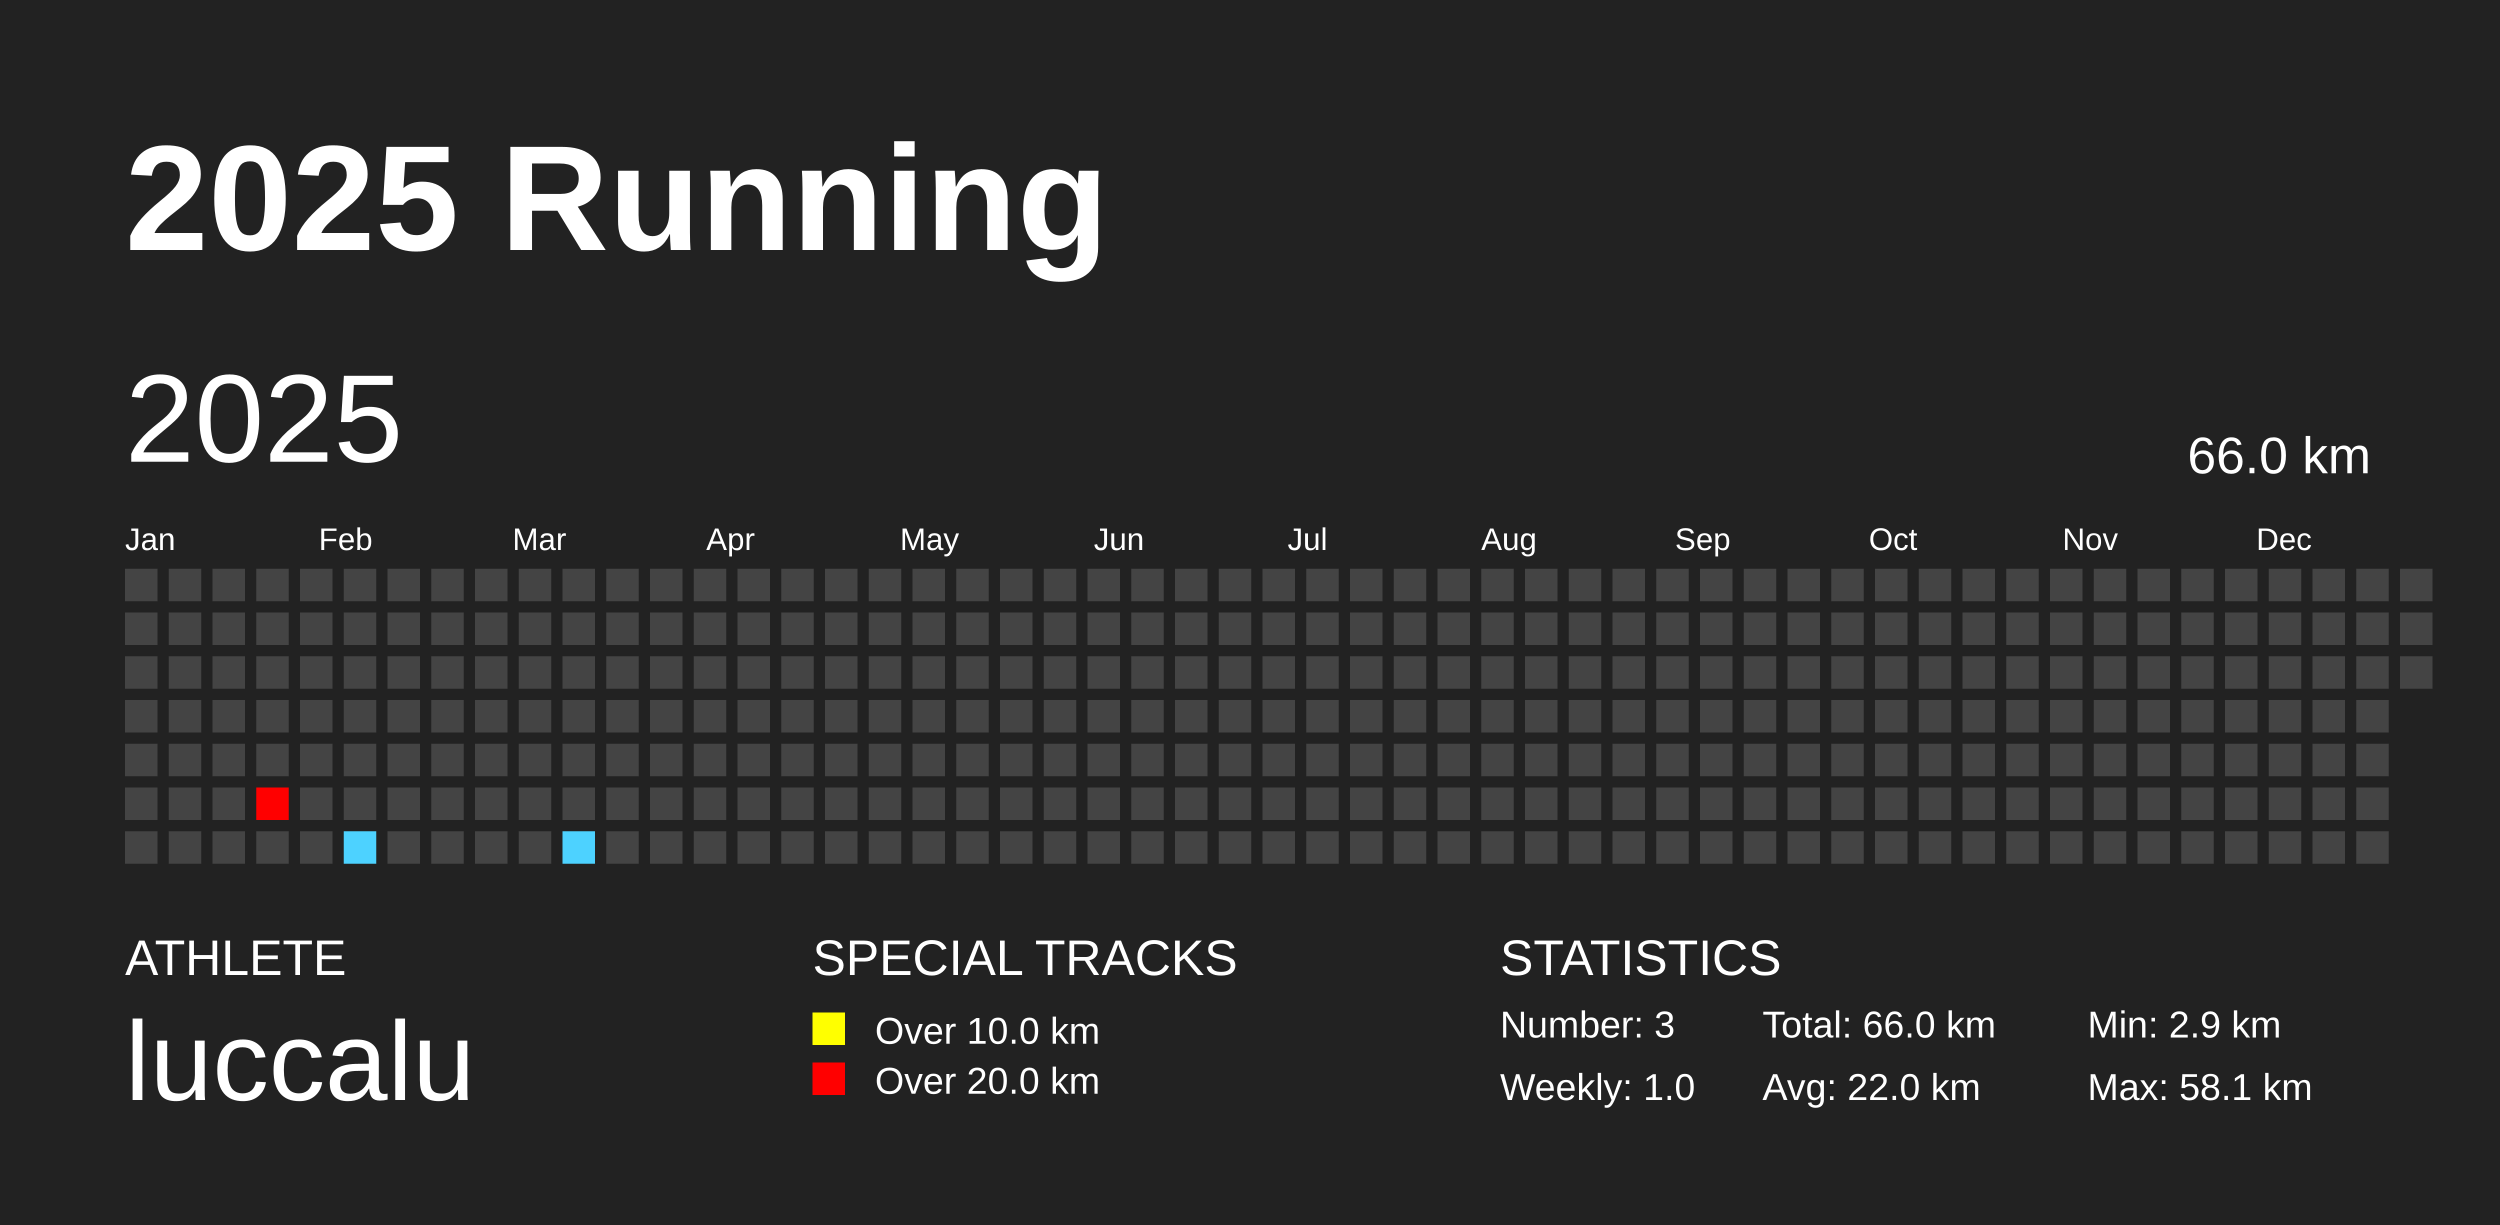
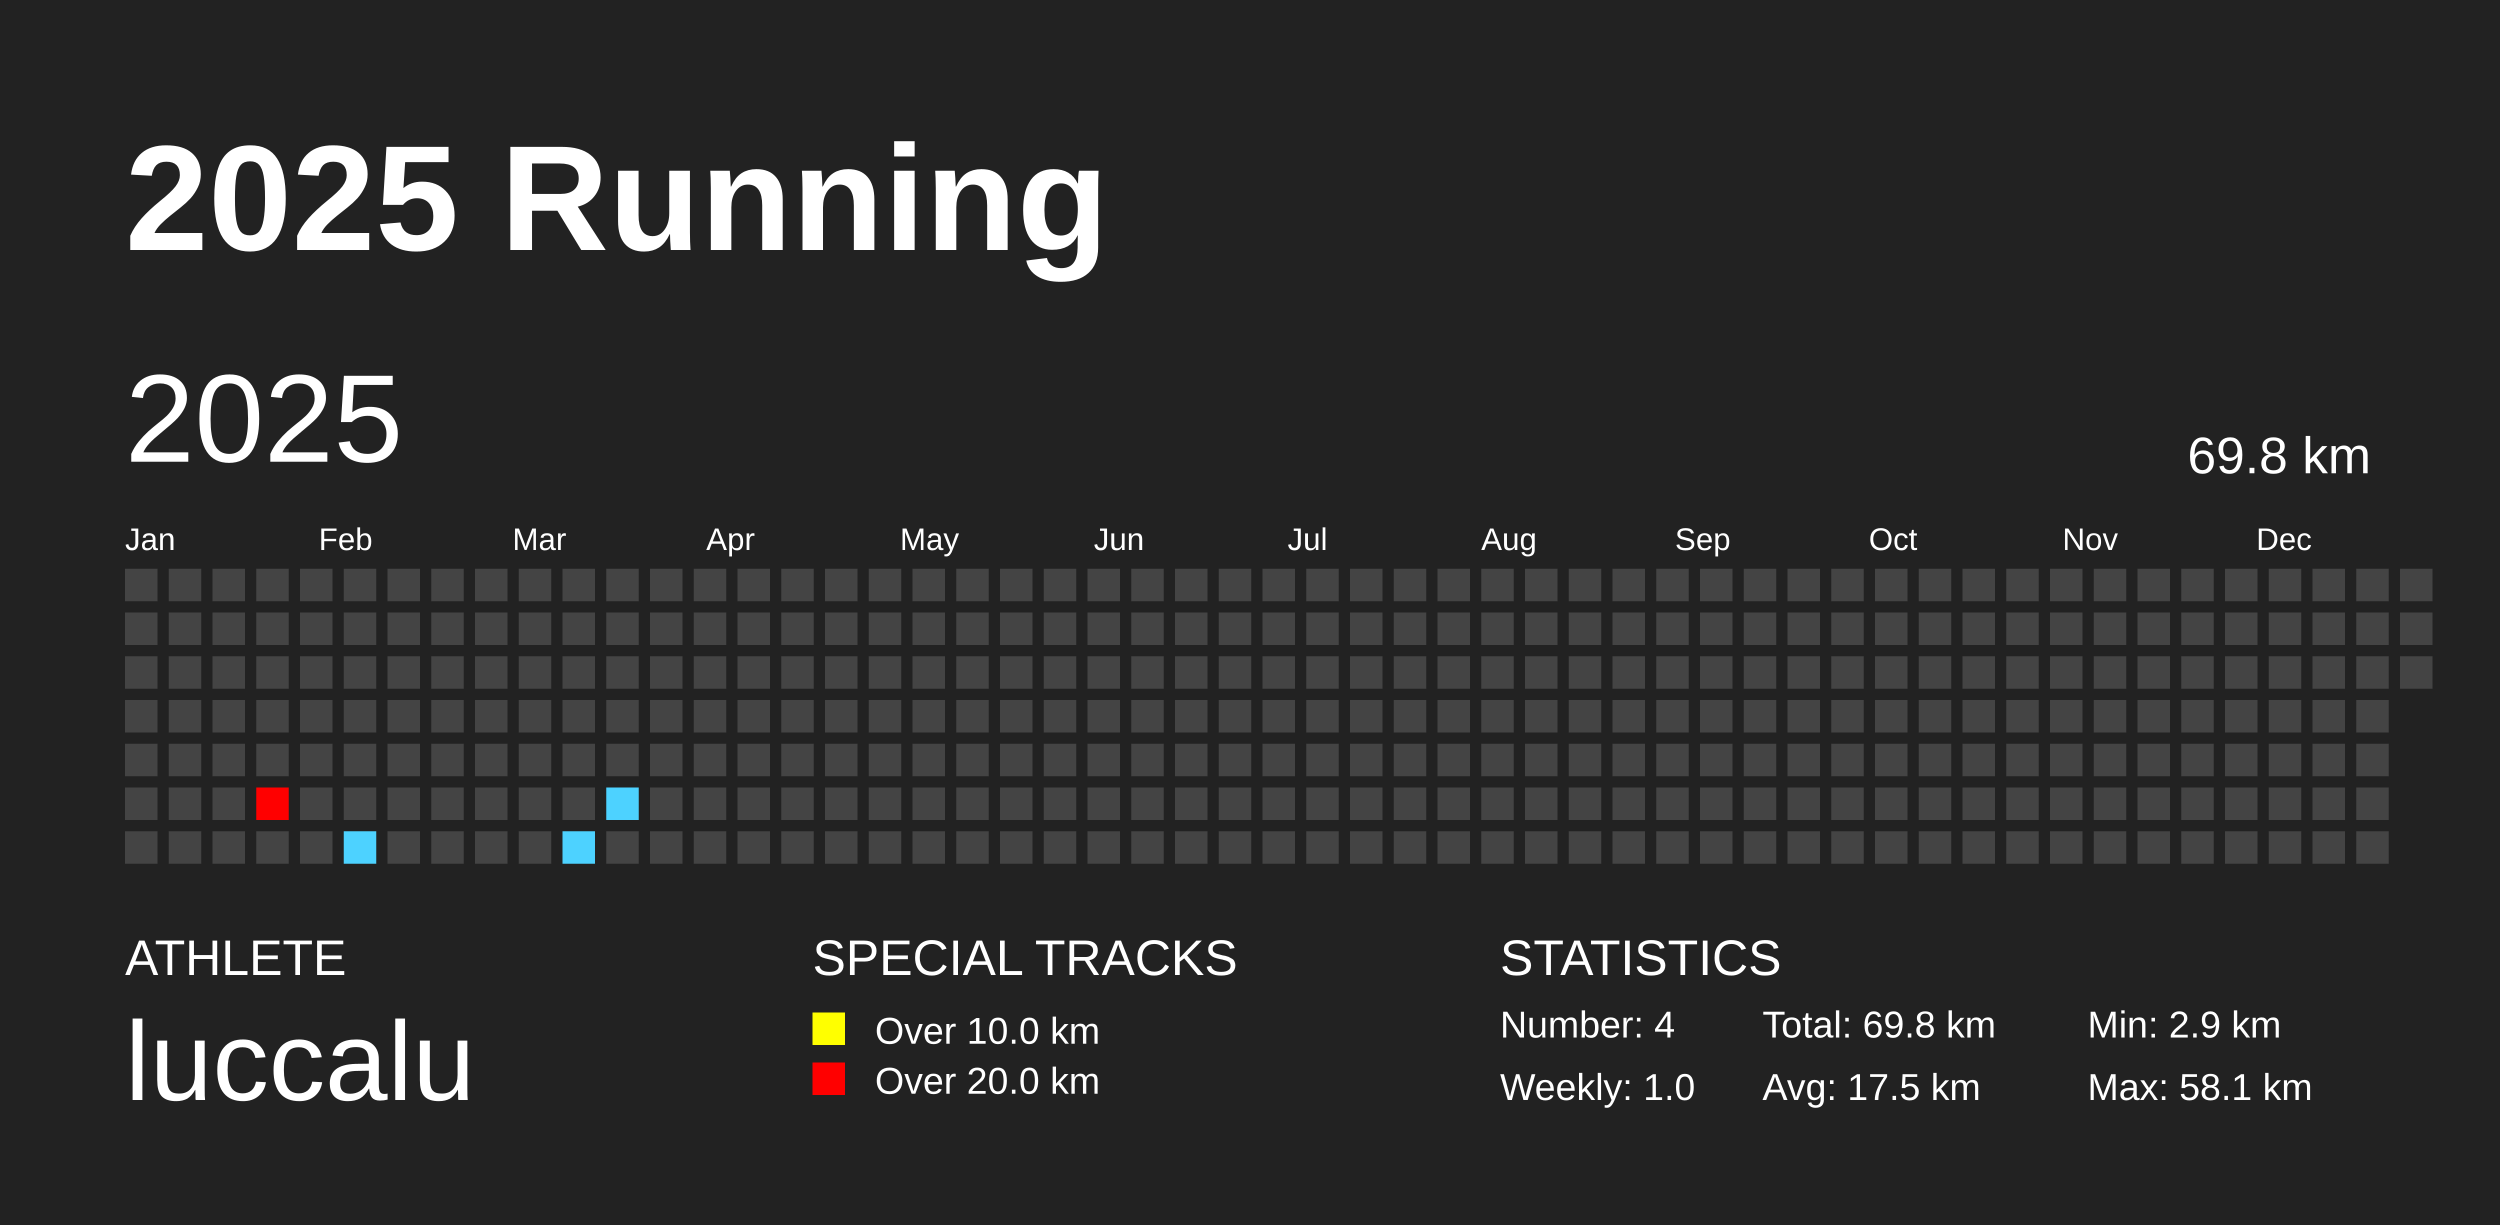
<svg xmlns="http://www.w3.org/2000/svg" baseProfile="full" height="98mm" version="1.1" viewBox="0,0,200,98" width="200mm">
  <defs />
  <rect fill="#222222" height="98" width="200" x="0" y="0" />
  <text fill="#FFFFFF" style="font-size:12px; font-family:Arial; font-weight:bold;" x="10" y="20">2025 Running</text>
  <text fill="#FFFFFF" style="font-size:4px; font-family:Arial" x="10" y="78">ATHLETE</text>
  <text fill="#FFFFFF" style="font-size:9px; font-family:Arial" x="10" y="88">luccalu</text>
  <text fill="#FFFFFF" style="font-size:4px; font-family:Arial" x="65" y="78">SPECIAL TRACKS</text>
  <rect fill="yellow" height="2.6" width="2.6" x="65" y="81" />
  <text fill="#FFFFFF" style="font-size:3px; font-family:Arial" x="70" y="83.5">Over 10.0 km</text>
  <rect fill="red" height="2.6" width="2.6" x="65" y="85" />
  <text fill="#FFFFFF" style="font-size:3px; font-family:Arial" x="70" y="87.5">Over 20.0 km</text>
  <text fill="#FFFFFF" style="font-size:4px; font-family:Arial" x="120" y="78">STATISTICS</text>
-   <text fill="#FFFFFF" style="font-size:3px; font-family:Arial" x="120" y="83">Number: 3</text>
+   <text fill="#FFFFFF" style="font-size:3px; font-family:Arial" x="120" y="83">Number: 4</text>
  <text fill="#FFFFFF" style="font-size:3px; font-family:Arial" x="120" y="88">Weekly: 1.0</text>
-   <text fill="#FFFFFF" style="font-size:3px; font-family:Arial" x="141" y="83">Total: 66.0 km</text>
-   <text fill="#FFFFFF" style="font-size:3px; font-family:Arial" x="141" y="88">Avg: 22.0 km</text>
+   <text fill="#FFFFFF" style="font-size:3px; font-family:Arial" x="141" y="83">Total: 69.8 km</text>
+   <text fill="#FFFFFF" style="font-size:3px; font-family:Arial" x="141" y="88">Avg: 17.5 km</text>
  <text fill="#FFFFFF" style="font-size:3px; font-family:Arial" x="167" y="83">Min: 2.9 km</text>
  <text fill="#FFFFFF" style="font-size:3px; font-family:Arial" x="167" y="88">Max: 58.1 km</text>
  <text dominant-baseline="hanging" fill="#FFFFFF" style="font-size:10.0px; font-family:Arial;" x="10" y="30">2025</text>
-   <text dominant-baseline="hanging" fill="#FFFFFF" style="font-size:4.125px; font-family:Arial;" x="175" y="35">66.0 km</text>
+   <text dominant-baseline="hanging" fill="#FFFFFF" style="font-size:4.125px; font-family:Arial;" x="175" y="35">69.8 km</text>
  <text fill="#FFFFFF" style="font-size:2.5px; font-family:Arial" x="10.0" y="44">Jan</text>
  <text fill="#FFFFFF" style="font-size:2.5px; font-family:Arial" x="25.5" y="44">Feb</text>
  <text fill="#FFFFFF" style="font-size:2.5px; font-family:Arial" x="41.0" y="44">Mar</text>
  <text fill="#FFFFFF" style="font-size:2.5px; font-family:Arial" x="56.5" y="44">Apr</text>
  <text fill="#FFFFFF" style="font-size:2.5px; font-family:Arial" x="72.0" y="44">May</text>
  <text fill="#FFFFFF" style="font-size:2.5px; font-family:Arial" x="87.5" y="44">Jun</text>
  <text fill="#FFFFFF" style="font-size:2.5px; font-family:Arial" x="103.0" y="44">Jul</text>
  <text fill="#FFFFFF" style="font-size:2.5px; font-family:Arial" x="118.5" y="44">Aug</text>
  <text fill="#FFFFFF" style="font-size:2.5px; font-family:Arial" x="134.0" y="44">Sep</text>
  <text fill="#FFFFFF" style="font-size:2.5px; font-family:Arial" x="149.5" y="44">Oct</text>
  <text fill="#FFFFFF" style="font-size:2.5px; font-family:Arial" x="165.0" y="44">Nov</text>
  <text fill="#FFFFFF" style="font-size:2.5px; font-family:Arial" x="180.5" y="44">Dec</text>
  <rect fill="#444444" height="2.6" width="2.6" x="10.0" y="45.5" />
  <rect fill="#444444" height="2.6" width="2.6" x="10.0" y="49.0" />
  <rect fill="#444444" height="2.6" width="2.6" x="10.0" y="52.5" />
  <rect fill="#444444" height="2.6" width="2.6" x="10.0" y="56.0" />
  <rect fill="#444444" height="2.6" width="2.6" x="10.0" y="59.5" />
  <rect fill="#444444" height="2.6" width="2.6" x="10.0" y="63.0" />
  <rect fill="#444444" height="2.6" width="2.6" x="10.0" y="66.5" />
  <rect fill="#444444" height="2.6" width="2.6" x="13.5" y="45.5" />
  <rect fill="#444444" height="2.6" width="2.6" x="13.5" y="49.0" />
  <rect fill="#444444" height="2.6" width="2.6" x="13.5" y="52.5" />
  <rect fill="#444444" height="2.6" width="2.6" x="13.5" y="56.0" />
  <rect fill="#444444" height="2.6" width="2.6" x="13.5" y="59.5" />
  <rect fill="#444444" height="2.6" width="2.6" x="13.5" y="63.0" />
  <rect fill="#444444" height="2.6" width="2.6" x="13.5" y="66.5" />
  <rect fill="#444444" height="2.6" width="2.6" x="17.0" y="45.5" />
  <rect fill="#444444" height="2.6" width="2.6" x="17.0" y="49.0" />
  <rect fill="#444444" height="2.6" width="2.6" x="17.0" y="52.5" />
  <rect fill="#444444" height="2.6" width="2.6" x="17.0" y="56.0" />
  <rect fill="#444444" height="2.6" width="2.6" x="17.0" y="59.5" />
  <rect fill="#444444" height="2.6" width="2.6" x="17.0" y="63.0" />
  <rect fill="#444444" height="2.6" width="2.6" x="17.0" y="66.5" />
  <rect fill="#444444" height="2.6" width="2.6" x="20.5" y="45.5" />
  <rect fill="#444444" height="2.6" width="2.6" x="20.5" y="49.0" />
  <rect fill="#444444" height="2.6" width="2.6" x="20.5" y="52.5" />
  <rect fill="#444444" height="2.6" width="2.6" x="20.5" y="56.0" />
  <rect fill="#444444" height="2.6" width="2.6" x="20.5" y="59.5" />
  <rect fill="red" height="2.6" width="2.6" x="20.5" y="63.0" />
  <rect fill="#444444" height="2.6" width="2.6" x="20.5" y="66.5" />
  <rect fill="#444444" height="2.6" width="2.6" x="24.0" y="45.5" />
  <rect fill="#444444" height="2.6" width="2.6" x="24.0" y="49.0" />
  <rect fill="#444444" height="2.6" width="2.6" x="24.0" y="52.5" />
  <rect fill="#444444" height="2.6" width="2.6" x="24.0" y="56.0" />
  <rect fill="#444444" height="2.6" width="2.6" x="24.0" y="59.5" />
  <rect fill="#444444" height="2.6" width="2.6" x="24.0" y="63.0" />
  <rect fill="#444444" height="2.6" width="2.6" x="24.0" y="66.5" />
  <rect fill="#444444" height="2.6" width="2.6" x="27.5" y="45.5" />
  <rect fill="#444444" height="2.6" width="2.6" x="27.5" y="49.0" />
  <rect fill="#444444" height="2.6" width="2.6" x="27.5" y="52.5" />
  <rect fill="#444444" height="2.6" width="2.6" x="27.5" y="56.0" />
  <rect fill="#444444" height="2.6" width="2.6" x="27.5" y="59.5" />
  <rect fill="#444444" height="2.6" width="2.6" x="27.5" y="63.0" />
  <rect fill="#4dd2ff" height="2.6" width="2.6" x="27.5" y="66.5" />
  <rect fill="#444444" height="2.6" width="2.6" x="31.0" y="45.5" />
  <rect fill="#444444" height="2.6" width="2.6" x="31.0" y="49.0" />
  <rect fill="#444444" height="2.6" width="2.6" x="31.0" y="52.5" />
  <rect fill="#444444" height="2.6" width="2.6" x="31.0" y="56.0" />
  <rect fill="#444444" height="2.6" width="2.6" x="31.0" y="59.5" />
  <rect fill="#444444" height="2.6" width="2.6" x="31.0" y="63.0" />
  <rect fill="#444444" height="2.6" width="2.6" x="31.0" y="66.5" />
  <rect fill="#444444" height="2.6" width="2.6" x="34.5" y="45.5" />
  <rect fill="#444444" height="2.6" width="2.6" x="34.5" y="49.0" />
  <rect fill="#444444" height="2.6" width="2.6" x="34.5" y="52.5" />
  <rect fill="#444444" height="2.6" width="2.6" x="34.5" y="56.0" />
  <rect fill="#444444" height="2.6" width="2.6" x="34.5" y="59.5" />
  <rect fill="#444444" height="2.6" width="2.6" x="34.5" y="63.0" />
  <rect fill="#444444" height="2.6" width="2.6" x="34.5" y="66.5" />
  <rect fill="#444444" height="2.6" width="2.6" x="38.0" y="45.5" />
  <rect fill="#444444" height="2.6" width="2.6" x="38.0" y="49.0" />
  <rect fill="#444444" height="2.6" width="2.6" x="38.0" y="52.5" />
  <rect fill="#444444" height="2.6" width="2.6" x="38.0" y="56.0" />
  <rect fill="#444444" height="2.6" width="2.6" x="38.0" y="59.5" />
  <rect fill="#444444" height="2.6" width="2.6" x="38.0" y="63.0" />
  <rect fill="#444444" height="2.6" width="2.6" x="38.0" y="66.5" />
  <rect fill="#444444" height="2.6" width="2.6" x="41.5" y="45.5" />
  <rect fill="#444444" height="2.6" width="2.6" x="41.5" y="49.0" />
  <rect fill="#444444" height="2.6" width="2.6" x="41.5" y="52.5" />
  <rect fill="#444444" height="2.6" width="2.6" x="41.5" y="56.0" />
  <rect fill="#444444" height="2.6" width="2.6" x="41.5" y="59.5" />
  <rect fill="#444444" height="2.6" width="2.6" x="41.5" y="63.0" />
  <rect fill="#444444" height="2.6" width="2.6" x="41.5" y="66.5" />
  <rect fill="#444444" height="2.6" width="2.6" x="45.0" y="45.5" />
  <rect fill="#444444" height="2.6" width="2.6" x="45.0" y="49.0" />
  <rect fill="#444444" height="2.6" width="2.6" x="45.0" y="52.5" />
  <rect fill="#444444" height="2.6" width="2.6" x="45.0" y="56.0" />
  <rect fill="#444444" height="2.6" width="2.6" x="45.0" y="59.5" />
  <rect fill="#444444" height="2.6" width="2.6" x="45.0" y="63.0" />
  <rect fill="#4dd2ff" height="2.6" width="2.6" x="45.0" y="66.5" />
  <rect fill="#444444" height="2.6" width="2.6" x="48.5" y="45.5" />
  <rect fill="#444444" height="2.6" width="2.6" x="48.5" y="49.0" />
  <rect fill="#444444" height="2.6" width="2.6" x="48.5" y="52.5" />
  <rect fill="#444444" height="2.6" width="2.6" x="48.5" y="56.0" />
  <rect fill="#444444" height="2.6" width="2.6" x="48.5" y="59.5" />
-   <rect fill="#444444" height="2.6" width="2.6" x="48.5" y="63.0" />
+   <rect fill="#4dd2ff" height="2.6" width="2.6" x="48.5" y="63.0" />
  <rect fill="#444444" height="2.6" width="2.6" x="48.5" y="66.5" />
  <rect fill="#444444" height="2.6" width="2.6" x="52.0" y="45.5" />
  <rect fill="#444444" height="2.6" width="2.6" x="52.0" y="49.0" />
  <rect fill="#444444" height="2.6" width="2.6" x="52.0" y="52.5" />
  <rect fill="#444444" height="2.6" width="2.6" x="52.0" y="56.0" />
  <rect fill="#444444" height="2.6" width="2.6" x="52.0" y="59.5" />
  <rect fill="#444444" height="2.6" width="2.6" x="52.0" y="63.0" />
  <rect fill="#444444" height="2.6" width="2.6" x="52.0" y="66.5" />
  <rect fill="#444444" height="2.6" width="2.6" x="55.5" y="45.5" />
  <rect fill="#444444" height="2.6" width="2.6" x="55.5" y="49.0" />
  <rect fill="#444444" height="2.6" width="2.6" x="55.5" y="52.5" />
  <rect fill="#444444" height="2.6" width="2.6" x="55.5" y="56.0" />
  <rect fill="#444444" height="2.6" width="2.6" x="55.5" y="59.5" />
  <rect fill="#444444" height="2.6" width="2.6" x="55.5" y="63.0" />
  <rect fill="#444444" height="2.6" width="2.6" x="55.5" y="66.5" />
  <rect fill="#444444" height="2.6" width="2.6" x="59.0" y="45.5" />
  <rect fill="#444444" height="2.6" width="2.6" x="59.0" y="49.0" />
  <rect fill="#444444" height="2.6" width="2.6" x="59.0" y="52.5" />
  <rect fill="#444444" height="2.6" width="2.6" x="59.0" y="56.0" />
  <rect fill="#444444" height="2.6" width="2.6" x="59.0" y="59.5" />
  <rect fill="#444444" height="2.6" width="2.6" x="59.0" y="63.0" />
  <rect fill="#444444" height="2.6" width="2.6" x="59.0" y="66.5" />
  <rect fill="#444444" height="2.6" width="2.6" x="62.5" y="45.5" />
  <rect fill="#444444" height="2.6" width="2.6" x="62.5" y="49.0" />
  <rect fill="#444444" height="2.6" width="2.6" x="62.5" y="52.5" />
  <rect fill="#444444" height="2.6" width="2.6" x="62.5" y="56.0" />
  <rect fill="#444444" height="2.6" width="2.6" x="62.5" y="59.5" />
  <rect fill="#444444" height="2.6" width="2.6" x="62.5" y="63.0" />
  <rect fill="#444444" height="2.6" width="2.6" x="62.5" y="66.5" />
  <rect fill="#444444" height="2.6" width="2.6" x="66.0" y="45.5" />
  <rect fill="#444444" height="2.6" width="2.6" x="66.0" y="49.0" />
  <rect fill="#444444" height="2.6" width="2.6" x="66.0" y="52.5" />
  <rect fill="#444444" height="2.6" width="2.6" x="66.0" y="56.0" />
  <rect fill="#444444" height="2.6" width="2.6" x="66.0" y="59.5" />
  <rect fill="#444444" height="2.6" width="2.6" x="66.0" y="63.0" />
  <rect fill="#444444" height="2.6" width="2.6" x="66.0" y="66.5" />
  <rect fill="#444444" height="2.6" width="2.6" x="69.5" y="45.5" />
  <rect fill="#444444" height="2.6" width="2.6" x="69.5" y="49.0" />
  <rect fill="#444444" height="2.6" width="2.6" x="69.5" y="52.5" />
  <rect fill="#444444" height="2.6" width="2.6" x="69.5" y="56.0" />
  <rect fill="#444444" height="2.6" width="2.6" x="69.5" y="59.5" />
  <rect fill="#444444" height="2.6" width="2.6" x="69.5" y="63.0" />
  <rect fill="#444444" height="2.6" width="2.6" x="69.5" y="66.5" />
  <rect fill="#444444" height="2.6" width="2.6" x="73.0" y="45.5" />
  <rect fill="#444444" height="2.6" width="2.6" x="73.0" y="49.0" />
  <rect fill="#444444" height="2.6" width="2.6" x="73.0" y="52.5" />
  <rect fill="#444444" height="2.6" width="2.6" x="73.0" y="56.0" />
  <rect fill="#444444" height="2.6" width="2.6" x="73.0" y="59.5" />
  <rect fill="#444444" height="2.6" width="2.6" x="73.0" y="63.0" />
  <rect fill="#444444" height="2.6" width="2.6" x="73.0" y="66.5" />
  <rect fill="#444444" height="2.6" width="2.6" x="76.5" y="45.5" />
  <rect fill="#444444" height="2.6" width="2.6" x="76.5" y="49.0" />
  <rect fill="#444444" height="2.6" width="2.6" x="76.5" y="52.5" />
  <rect fill="#444444" height="2.6" width="2.6" x="76.5" y="56.0" />
  <rect fill="#444444" height="2.6" width="2.6" x="76.5" y="59.5" />
  <rect fill="#444444" height="2.6" width="2.6" x="76.5" y="63.0" />
  <rect fill="#444444" height="2.6" width="2.6" x="76.5" y="66.5" />
  <rect fill="#444444" height="2.6" width="2.6" x="80.0" y="45.5" />
  <rect fill="#444444" height="2.6" width="2.6" x="80.0" y="49.0" />
  <rect fill="#444444" height="2.6" width="2.6" x="80.0" y="52.5" />
  <rect fill="#444444" height="2.6" width="2.6" x="80.0" y="56.0" />
  <rect fill="#444444" height="2.6" width="2.6" x="80.0" y="59.5" />
  <rect fill="#444444" height="2.6" width="2.6" x="80.0" y="63.0" />
  <rect fill="#444444" height="2.6" width="2.6" x="80.0" y="66.5" />
  <rect fill="#444444" height="2.6" width="2.6" x="83.5" y="45.5" />
  <rect fill="#444444" height="2.6" width="2.6" x="83.5" y="49.0" />
  <rect fill="#444444" height="2.6" width="2.6" x="83.5" y="52.5" />
  <rect fill="#444444" height="2.6" width="2.6" x="83.5" y="56.0" />
  <rect fill="#444444" height="2.6" width="2.6" x="83.5" y="59.5" />
  <rect fill="#444444" height="2.6" width="2.6" x="83.5" y="63.0" />
  <rect fill="#444444" height="2.6" width="2.6" x="83.5" y="66.5" />
  <rect fill="#444444" height="2.6" width="2.6" x="87.0" y="45.5" />
  <rect fill="#444444" height="2.6" width="2.6" x="87.0" y="49.0" />
  <rect fill="#444444" height="2.6" width="2.6" x="87.0" y="52.5" />
  <rect fill="#444444" height="2.6" width="2.6" x="87.0" y="56.0" />
  <rect fill="#444444" height="2.6" width="2.6" x="87.0" y="59.5" />
  <rect fill="#444444" height="2.6" width="2.6" x="87.0" y="63.0" />
  <rect fill="#444444" height="2.6" width="2.6" x="87.0" y="66.5" />
  <rect fill="#444444" height="2.6" width="2.6" x="90.5" y="45.5" />
  <rect fill="#444444" height="2.6" width="2.6" x="90.5" y="49.0" />
  <rect fill="#444444" height="2.6" width="2.6" x="90.5" y="52.5" />
  <rect fill="#444444" height="2.6" width="2.6" x="90.5" y="56.0" />
  <rect fill="#444444" height="2.6" width="2.6" x="90.5" y="59.5" />
  <rect fill="#444444" height="2.6" width="2.6" x="90.5" y="63.0" />
  <rect fill="#444444" height="2.6" width="2.6" x="90.5" y="66.5" />
  <rect fill="#444444" height="2.6" width="2.6" x="94.0" y="45.5" />
  <rect fill="#444444" height="2.6" width="2.6" x="94.0" y="49.0" />
  <rect fill="#444444" height="2.6" width="2.6" x="94.0" y="52.5" />
  <rect fill="#444444" height="2.6" width="2.6" x="94.0" y="56.0" />
  <rect fill="#444444" height="2.6" width="2.6" x="94.0" y="59.5" />
  <rect fill="#444444" height="2.6" width="2.6" x="94.0" y="63.0" />
  <rect fill="#444444" height="2.6" width="2.6" x="94.0" y="66.5" />
  <rect fill="#444444" height="2.6" width="2.6" x="97.5" y="45.5" />
  <rect fill="#444444" height="2.6" width="2.6" x="97.5" y="49.0" />
  <rect fill="#444444" height="2.6" width="2.6" x="97.5" y="52.5" />
  <rect fill="#444444" height="2.6" width="2.6" x="97.5" y="56.0" />
  <rect fill="#444444" height="2.6" width="2.6" x="97.5" y="59.5" />
  <rect fill="#444444" height="2.6" width="2.6" x="97.5" y="63.0" />
  <rect fill="#444444" height="2.6" width="2.6" x="97.5" y="66.5" />
  <rect fill="#444444" height="2.6" width="2.6" x="101.0" y="45.5" />
  <rect fill="#444444" height="2.6" width="2.6" x="101.0" y="49.0" />
  <rect fill="#444444" height="2.6" width="2.6" x="101.0" y="52.5" />
  <rect fill="#444444" height="2.6" width="2.6" x="101.0" y="56.0" />
  <rect fill="#444444" height="2.6" width="2.6" x="101.0" y="59.5" />
  <rect fill="#444444" height="2.6" width="2.6" x="101.0" y="63.0" />
  <rect fill="#444444" height="2.6" width="2.6" x="101.0" y="66.5" />
  <rect fill="#444444" height="2.6" width="2.6" x="104.5" y="45.5" />
  <rect fill="#444444" height="2.6" width="2.6" x="104.5" y="49.0" />
  <rect fill="#444444" height="2.6" width="2.6" x="104.5" y="52.5" />
  <rect fill="#444444" height="2.6" width="2.6" x="104.5" y="56.0" />
  <rect fill="#444444" height="2.6" width="2.6" x="104.5" y="59.5" />
  <rect fill="#444444" height="2.6" width="2.6" x="104.5" y="63.0" />
  <rect fill="#444444" height="2.6" width="2.6" x="104.5" y="66.5" />
  <rect fill="#444444" height="2.6" width="2.6" x="108.0" y="45.5" />
  <rect fill="#444444" height="2.6" width="2.6" x="108.0" y="49.0" />
  <rect fill="#444444" height="2.6" width="2.6" x="108.0" y="52.5" />
  <rect fill="#444444" height="2.6" width="2.6" x="108.0" y="56.0" />
  <rect fill="#444444" height="2.6" width="2.6" x="108.0" y="59.5" />
  <rect fill="#444444" height="2.6" width="2.6" x="108.0" y="63.0" />
  <rect fill="#444444" height="2.6" width="2.6" x="108.0" y="66.5" />
  <rect fill="#444444" height="2.6" width="2.6" x="111.5" y="45.5" />
  <rect fill="#444444" height="2.6" width="2.6" x="111.5" y="49.0" />
  <rect fill="#444444" height="2.6" width="2.6" x="111.5" y="52.5" />
  <rect fill="#444444" height="2.6" width="2.6" x="111.5" y="56.0" />
  <rect fill="#444444" height="2.6" width="2.6" x="111.5" y="59.5" />
  <rect fill="#444444" height="2.6" width="2.6" x="111.5" y="63.0" />
  <rect fill="#444444" height="2.6" width="2.6" x="111.5" y="66.5" />
  <rect fill="#444444" height="2.6" width="2.6" x="115.0" y="45.5" />
  <rect fill="#444444" height="2.6" width="2.6" x="115.0" y="49.0" />
  <rect fill="#444444" height="2.6" width="2.6" x="115.0" y="52.5" />
  <rect fill="#444444" height="2.6" width="2.6" x="115.0" y="56.0" />
  <rect fill="#444444" height="2.6" width="2.6" x="115.0" y="59.5" />
  <rect fill="#444444" height="2.6" width="2.6" x="115.0" y="63.0" />
  <rect fill="#444444" height="2.6" width="2.6" x="115.0" y="66.5" />
  <rect fill="#444444" height="2.6" width="2.6" x="118.5" y="45.5" />
  <rect fill="#444444" height="2.6" width="2.6" x="118.5" y="49.0" />
  <rect fill="#444444" height="2.6" width="2.6" x="118.5" y="52.5" />
  <rect fill="#444444" height="2.6" width="2.6" x="118.5" y="56.0" />
  <rect fill="#444444" height="2.6" width="2.6" x="118.5" y="59.5" />
  <rect fill="#444444" height="2.6" width="2.6" x="118.5" y="63.0" />
  <rect fill="#444444" height="2.6" width="2.6" x="118.5" y="66.5" />
  <rect fill="#444444" height="2.6" width="2.6" x="122.0" y="45.5" />
  <rect fill="#444444" height="2.6" width="2.6" x="122.0" y="49.0" />
  <rect fill="#444444" height="2.6" width="2.6" x="122.0" y="52.5" />
  <rect fill="#444444" height="2.6" width="2.6" x="122.0" y="56.0" />
  <rect fill="#444444" height="2.6" width="2.6" x="122.0" y="59.5" />
  <rect fill="#444444" height="2.6" width="2.6" x="122.0" y="63.0" />
  <rect fill="#444444" height="2.6" width="2.6" x="122.0" y="66.5" />
  <rect fill="#444444" height="2.6" width="2.6" x="125.5" y="45.5" />
  <rect fill="#444444" height="2.6" width="2.6" x="125.5" y="49.0" />
  <rect fill="#444444" height="2.6" width="2.6" x="125.5" y="52.5" />
  <rect fill="#444444" height="2.6" width="2.6" x="125.5" y="56.0" />
  <rect fill="#444444" height="2.6" width="2.6" x="125.5" y="59.5" />
  <rect fill="#444444" height="2.6" width="2.6" x="125.5" y="63.0" />
  <rect fill="#444444" height="2.6" width="2.6" x="125.5" y="66.5" />
  <rect fill="#444444" height="2.6" width="2.6" x="129.0" y="45.5" />
  <rect fill="#444444" height="2.6" width="2.6" x="129.0" y="49.0" />
  <rect fill="#444444" height="2.6" width="2.6" x="129.0" y="52.5" />
  <rect fill="#444444" height="2.6" width="2.6" x="129.0" y="56.0" />
  <rect fill="#444444" height="2.6" width="2.6" x="129.0" y="59.5" />
  <rect fill="#444444" height="2.6" width="2.6" x="129.0" y="63.0" />
  <rect fill="#444444" height="2.6" width="2.6" x="129.0" y="66.5" />
  <rect fill="#444444" height="2.6" width="2.6" x="132.5" y="45.5" />
  <rect fill="#444444" height="2.6" width="2.6" x="132.5" y="49.0" />
  <rect fill="#444444" height="2.6" width="2.6" x="132.5" y="52.5" />
  <rect fill="#444444" height="2.6" width="2.6" x="132.5" y="56.0" />
  <rect fill="#444444" height="2.6" width="2.6" x="132.5" y="59.5" />
  <rect fill="#444444" height="2.6" width="2.6" x="132.5" y="63.0" />
  <rect fill="#444444" height="2.6" width="2.6" x="132.5" y="66.5" />
  <rect fill="#444444" height="2.6" width="2.6" x="136.0" y="45.5" />
  <rect fill="#444444" height="2.6" width="2.6" x="136.0" y="49.0" />
  <rect fill="#444444" height="2.6" width="2.6" x="136.0" y="52.5" />
  <rect fill="#444444" height="2.6" width="2.6" x="136.0" y="56.0" />
  <rect fill="#444444" height="2.6" width="2.6" x="136.0" y="59.5" />
  <rect fill="#444444" height="2.6" width="2.6" x="136.0" y="63.0" />
  <rect fill="#444444" height="2.6" width="2.6" x="136.0" y="66.5" />
  <rect fill="#444444" height="2.6" width="2.6" x="139.5" y="45.5" />
  <rect fill="#444444" height="2.6" width="2.6" x="139.5" y="49.0" />
  <rect fill="#444444" height="2.6" width="2.6" x="139.5" y="52.5" />
  <rect fill="#444444" height="2.6" width="2.6" x="139.5" y="56.0" />
  <rect fill="#444444" height="2.6" width="2.6" x="139.5" y="59.5" />
  <rect fill="#444444" height="2.6" width="2.6" x="139.5" y="63.0" />
  <rect fill="#444444" height="2.6" width="2.6" x="139.5" y="66.5" />
  <rect fill="#444444" height="2.6" width="2.6" x="143.0" y="45.5" />
  <rect fill="#444444" height="2.6" width="2.6" x="143.0" y="49.0" />
  <rect fill="#444444" height="2.6" width="2.6" x="143.0" y="52.5" />
  <rect fill="#444444" height="2.6" width="2.6" x="143.0" y="56.0" />
  <rect fill="#444444" height="2.6" width="2.6" x="143.0" y="59.5" />
  <rect fill="#444444" height="2.6" width="2.6" x="143.0" y="63.0" />
  <rect fill="#444444" height="2.6" width="2.6" x="143.0" y="66.5" />
  <rect fill="#444444" height="2.6" width="2.6" x="146.5" y="45.5" />
  <rect fill="#444444" height="2.6" width="2.6" x="146.5" y="49.0" />
  <rect fill="#444444" height="2.6" width="2.6" x="146.5" y="52.5" />
  <rect fill="#444444" height="2.6" width="2.6" x="146.5" y="56.0" />
  <rect fill="#444444" height="2.6" width="2.6" x="146.5" y="59.5" />
  <rect fill="#444444" height="2.6" width="2.6" x="146.5" y="63.0" />
  <rect fill="#444444" height="2.6" width="2.6" x="146.5" y="66.5" />
  <rect fill="#444444" height="2.6" width="2.6" x="150.0" y="45.5" />
  <rect fill="#444444" height="2.6" width="2.6" x="150.0" y="49.0" />
  <rect fill="#444444" height="2.6" width="2.6" x="150.0" y="52.5" />
  <rect fill="#444444" height="2.6" width="2.6" x="150.0" y="56.0" />
  <rect fill="#444444" height="2.6" width="2.6" x="150.0" y="59.5" />
  <rect fill="#444444" height="2.6" width="2.6" x="150.0" y="63.0" />
  <rect fill="#444444" height="2.6" width="2.6" x="150.0" y="66.5" />
  <rect fill="#444444" height="2.6" width="2.6" x="153.5" y="45.5" />
  <rect fill="#444444" height="2.6" width="2.6" x="153.5" y="49.0" />
  <rect fill="#444444" height="2.6" width="2.6" x="153.5" y="52.5" />
  <rect fill="#444444" height="2.6" width="2.6" x="153.5" y="56.0" />
  <rect fill="#444444" height="2.6" width="2.6" x="153.5" y="59.5" />
  <rect fill="#444444" height="2.6" width="2.6" x="153.5" y="63.0" />
  <rect fill="#444444" height="2.6" width="2.6" x="153.5" y="66.5" />
  <rect fill="#444444" height="2.6" width="2.6" x="157.0" y="45.5" />
  <rect fill="#444444" height="2.6" width="2.6" x="157.0" y="49.0" />
  <rect fill="#444444" height="2.6" width="2.6" x="157.0" y="52.5" />
  <rect fill="#444444" height="2.6" width="2.6" x="157.0" y="56.0" />
  <rect fill="#444444" height="2.6" width="2.6" x="157.0" y="59.5" />
  <rect fill="#444444" height="2.6" width="2.6" x="157.0" y="63.0" />
  <rect fill="#444444" height="2.6" width="2.6" x="157.0" y="66.5" />
  <rect fill="#444444" height="2.6" width="2.6" x="160.5" y="45.5" />
  <rect fill="#444444" height="2.6" width="2.6" x="160.5" y="49.0" />
  <rect fill="#444444" height="2.6" width="2.6" x="160.5" y="52.5" />
  <rect fill="#444444" height="2.6" width="2.6" x="160.5" y="56.0" />
  <rect fill="#444444" height="2.6" width="2.6" x="160.5" y="59.5" />
  <rect fill="#444444" height="2.6" width="2.6" x="160.5" y="63.0" />
  <rect fill="#444444" height="2.6" width="2.6" x="160.5" y="66.5" />
  <rect fill="#444444" height="2.6" width="2.6" x="164.0" y="45.5" />
  <rect fill="#444444" height="2.6" width="2.6" x="164.0" y="49.0" />
  <rect fill="#444444" height="2.6" width="2.6" x="164.0" y="52.5" />
  <rect fill="#444444" height="2.6" width="2.6" x="164.0" y="56.0" />
  <rect fill="#444444" height="2.6" width="2.6" x="164.0" y="59.5" />
  <rect fill="#444444" height="2.6" width="2.6" x="164.0" y="63.0" />
  <rect fill="#444444" height="2.6" width="2.6" x="164.0" y="66.5" />
  <rect fill="#444444" height="2.6" width="2.6" x="167.5" y="45.5" />
  <rect fill="#444444" height="2.6" width="2.6" x="167.5" y="49.0" />
  <rect fill="#444444" height="2.6" width="2.6" x="167.5" y="52.5" />
  <rect fill="#444444" height="2.6" width="2.6" x="167.5" y="56.0" />
  <rect fill="#444444" height="2.6" width="2.6" x="167.5" y="59.5" />
  <rect fill="#444444" height="2.6" width="2.6" x="167.5" y="63.0" />
  <rect fill="#444444" height="2.6" width="2.6" x="167.5" y="66.5" />
  <rect fill="#444444" height="2.6" width="2.6" x="171.0" y="45.5" />
  <rect fill="#444444" height="2.6" width="2.6" x="171.0" y="49.0" />
  <rect fill="#444444" height="2.6" width="2.6" x="171.0" y="52.5" />
  <rect fill="#444444" height="2.6" width="2.6" x="171.0" y="56.0" />
  <rect fill="#444444" height="2.6" width="2.6" x="171.0" y="59.5" />
  <rect fill="#444444" height="2.6" width="2.6" x="171.0" y="63.0" />
  <rect fill="#444444" height="2.6" width="2.6" x="171.0" y="66.5" />
  <rect fill="#444444" height="2.6" width="2.6" x="174.5" y="45.5" />
  <rect fill="#444444" height="2.6" width="2.6" x="174.5" y="49.0" />
  <rect fill="#444444" height="2.6" width="2.6" x="174.5" y="52.5" />
  <rect fill="#444444" height="2.6" width="2.6" x="174.5" y="56.0" />
  <rect fill="#444444" height="2.6" width="2.6" x="174.5" y="59.5" />
  <rect fill="#444444" height="2.6" width="2.6" x="174.5" y="63.0" />
  <rect fill="#444444" height="2.6" width="2.6" x="174.5" y="66.5" />
  <rect fill="#444444" height="2.6" width="2.6" x="178.0" y="45.5" />
  <rect fill="#444444" height="2.6" width="2.6" x="178.0" y="49.0" />
  <rect fill="#444444" height="2.6" width="2.6" x="178.0" y="52.5" />
  <rect fill="#444444" height="2.6" width="2.6" x="178.0" y="56.0" />
  <rect fill="#444444" height="2.6" width="2.6" x="178.0" y="59.5" />
  <rect fill="#444444" height="2.6" width="2.6" x="178.0" y="63.0" />
  <rect fill="#444444" height="2.6" width="2.6" x="178.0" y="66.5" />
  <rect fill="#444444" height="2.6" width="2.6" x="181.5" y="45.5" />
  <rect fill="#444444" height="2.6" width="2.6" x="181.5" y="49.0" />
  <rect fill="#444444" height="2.6" width="2.6" x="181.5" y="52.5" />
  <rect fill="#444444" height="2.6" width="2.6" x="181.5" y="56.0" />
  <rect fill="#444444" height="2.6" width="2.6" x="181.5" y="59.5" />
  <rect fill="#444444" height="2.6" width="2.6" x="181.5" y="63.0" />
  <rect fill="#444444" height="2.6" width="2.6" x="181.5" y="66.5" />
  <rect fill="#444444" height="2.6" width="2.6" x="185.0" y="45.5" />
  <rect fill="#444444" height="2.6" width="2.6" x="185.0" y="49.0" />
  <rect fill="#444444" height="2.6" width="2.6" x="185.0" y="52.5" />
  <rect fill="#444444" height="2.6" width="2.6" x="185.0" y="56.0" />
  <rect fill="#444444" height="2.6" width="2.6" x="185.0" y="59.5" />
  <rect fill="#444444" height="2.6" width="2.6" x="185.0" y="63.0" />
  <rect fill="#444444" height="2.6" width="2.6" x="185.0" y="66.5" />
  <rect fill="#444444" height="2.6" width="2.6" x="188.5" y="45.5" />
  <rect fill="#444444" height="2.6" width="2.6" x="188.5" y="49.0" />
  <rect fill="#444444" height="2.6" width="2.6" x="188.5" y="52.5" />
  <rect fill="#444444" height="2.6" width="2.6" x="188.5" y="56.0" />
  <rect fill="#444444" height="2.6" width="2.6" x="188.5" y="59.5" />
  <rect fill="#444444" height="2.6" width="2.6" x="188.5" y="63.0" />
  <rect fill="#444444" height="2.6" width="2.6" x="188.5" y="66.5" />
  <rect fill="#444444" height="2.6" width="2.6" x="192.0" y="45.5" />
  <rect fill="#444444" height="2.6" width="2.6" x="192.0" y="49.0" />
  <rect fill="#444444" height="2.6" width="2.6" x="192.0" y="52.5" />
</svg>
